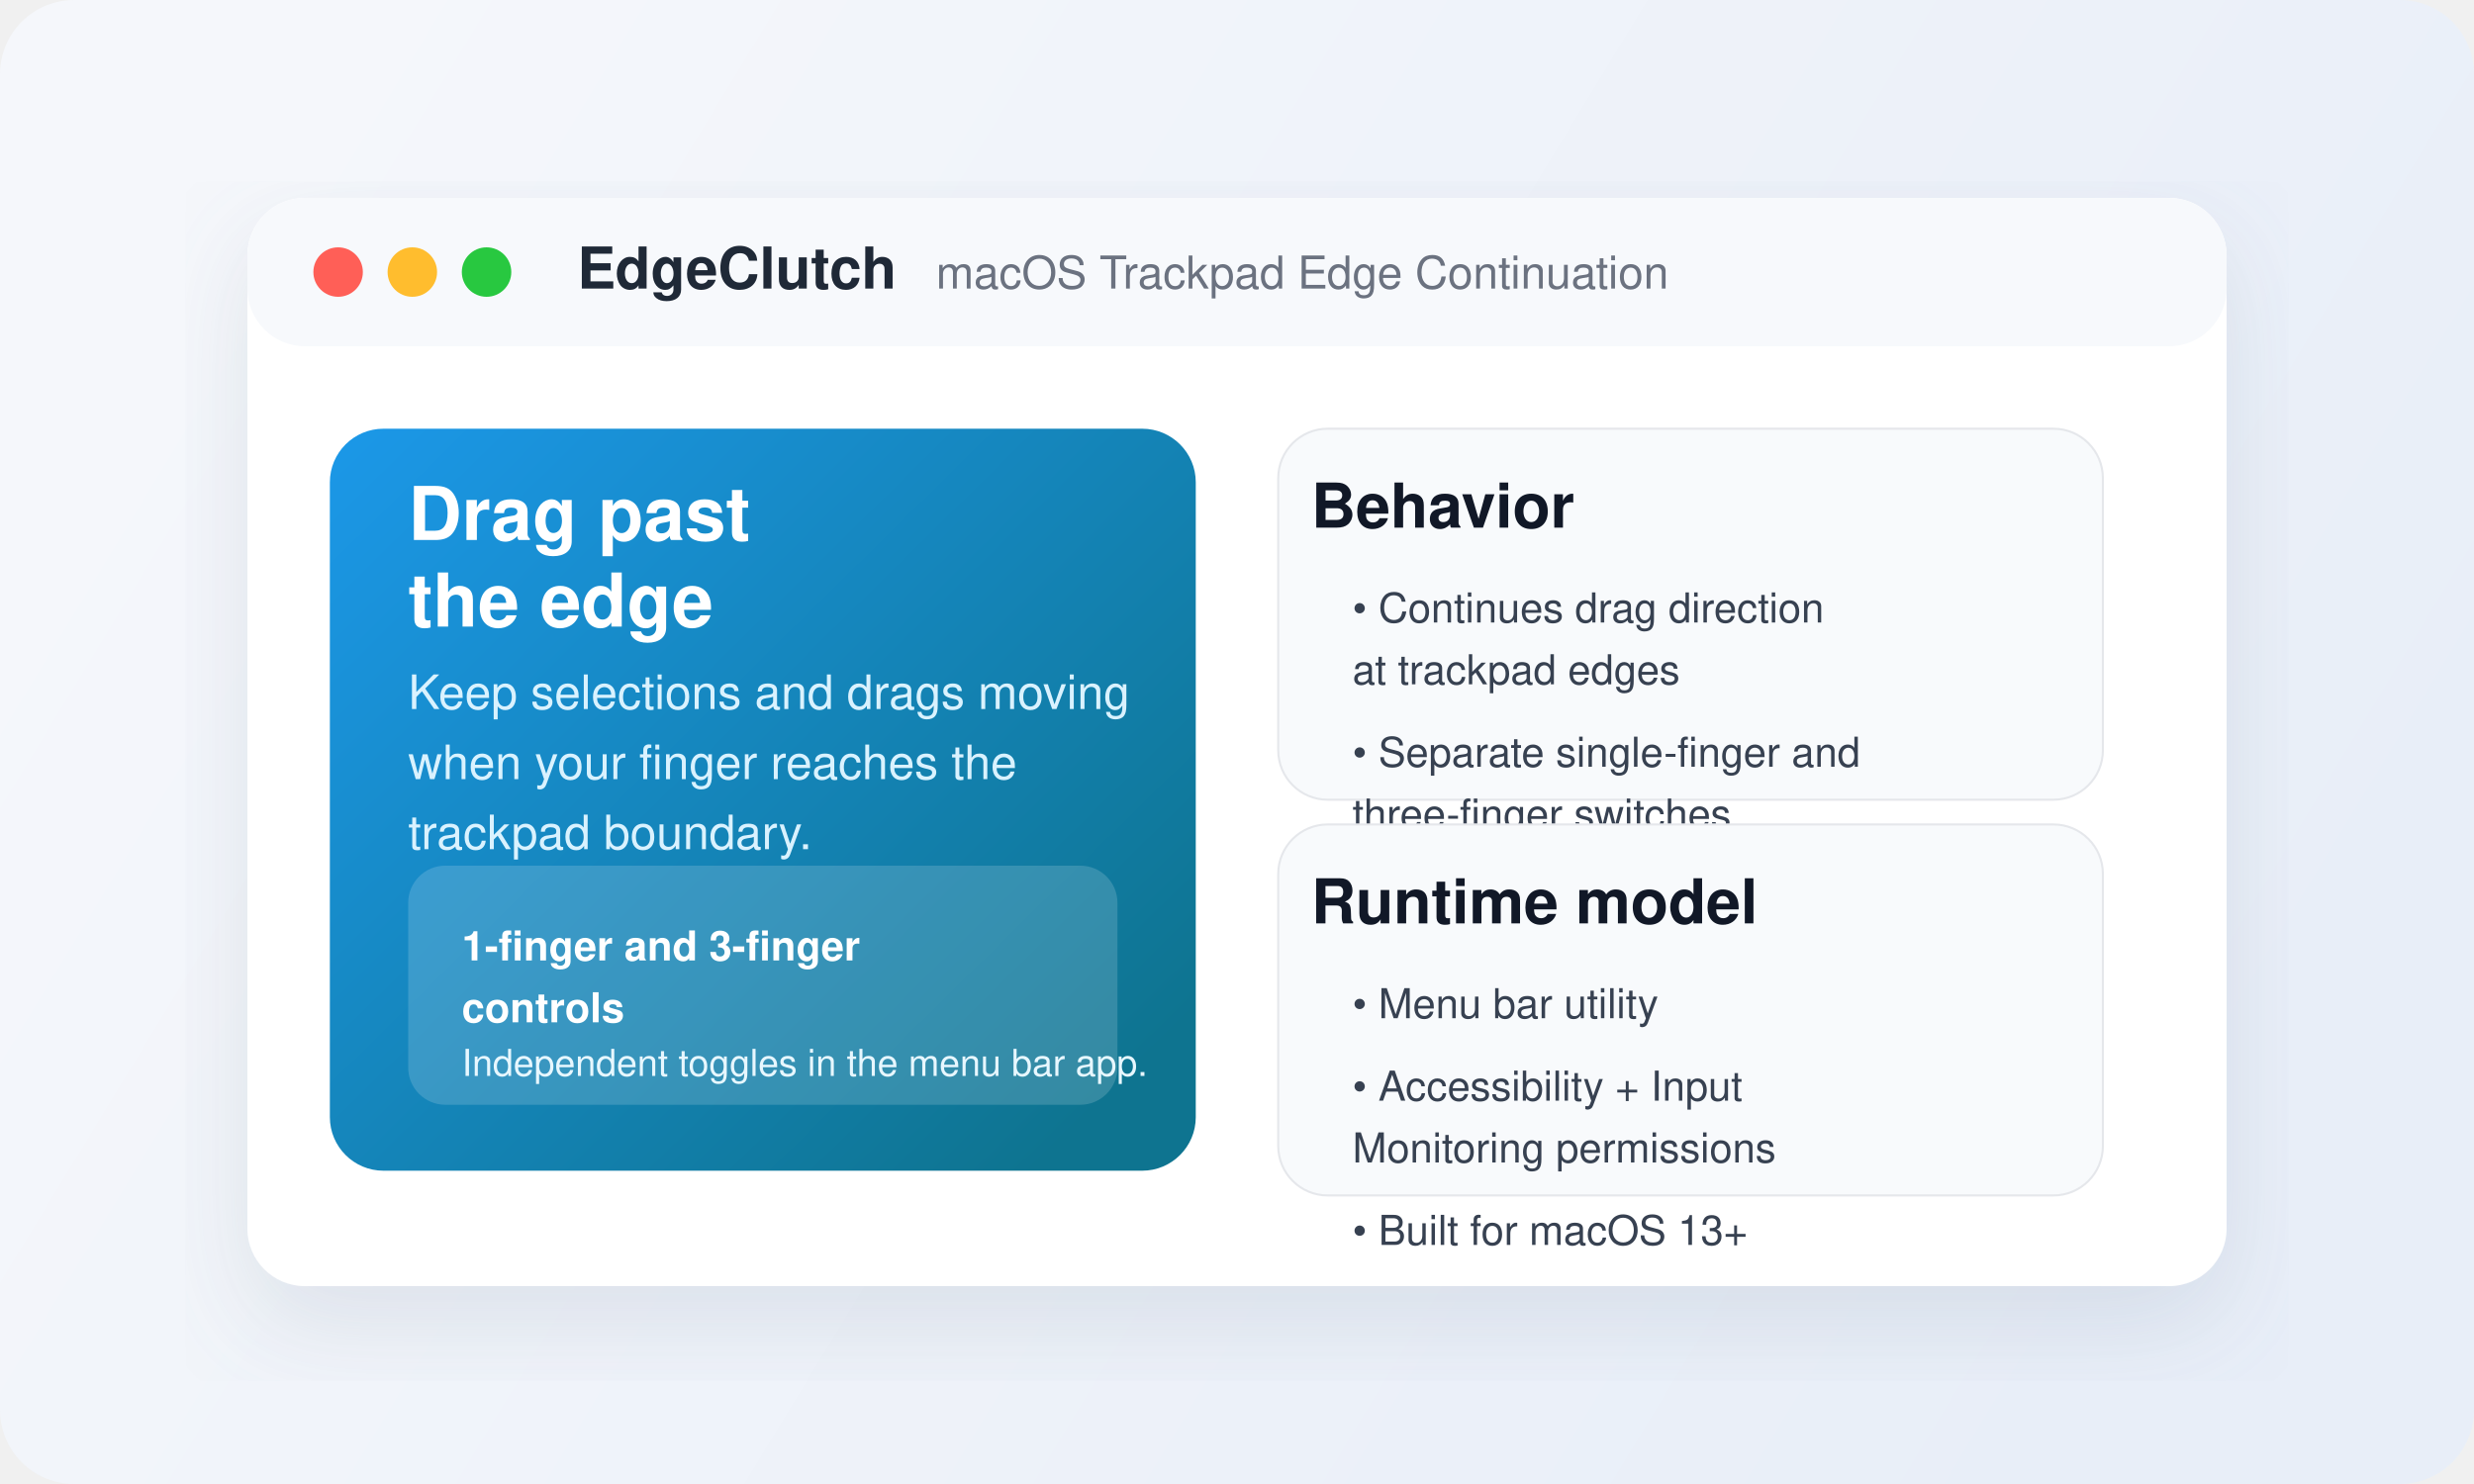
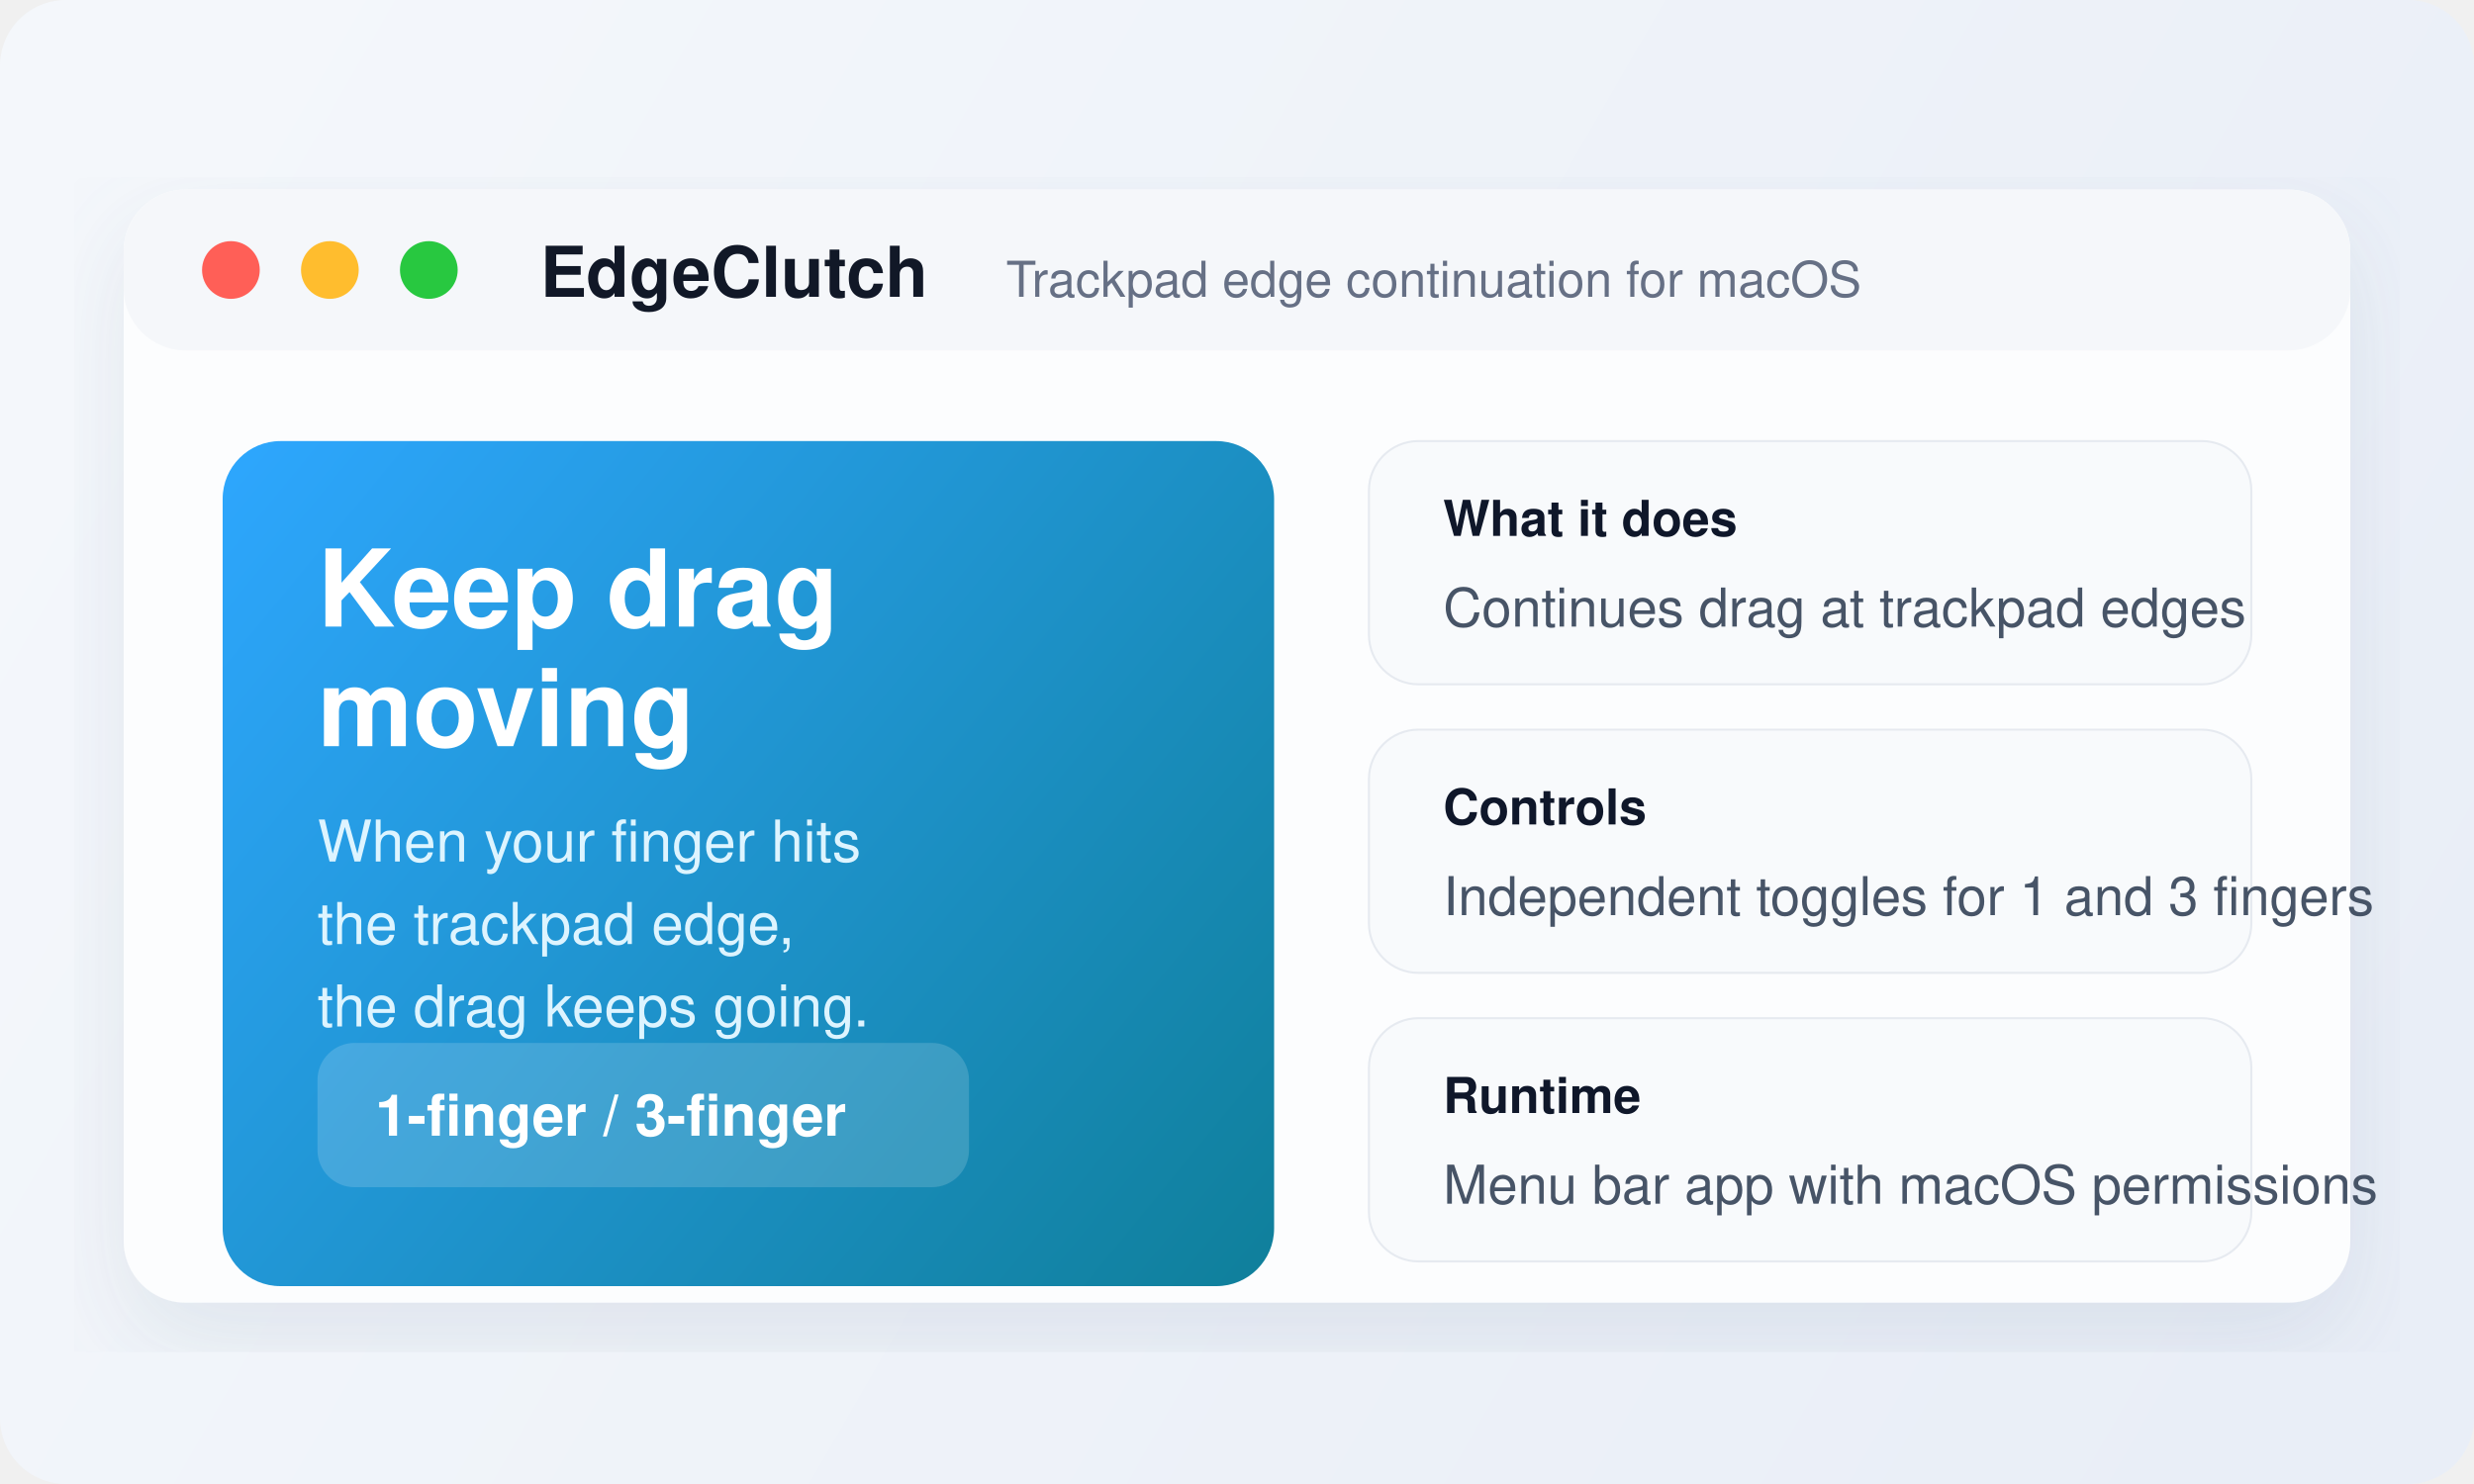
<svg xmlns="http://www.w3.org/2000/svg" width="1200" height="720" viewBox="0 0 1200 720" fill="none">
  <defs>
-     <linearGradient id="bg" x1="120" y1="80" x2="1040" y2="640" gradientUnits="userSpaceOnUse">
-       <stop stop-color="#F5F7FB" />
-       <stop offset="1" stop-color="#E8EEF8" />
+     <linearGradient id="bg" x1="80" y1="60" x2="1120" y2="660" gradientUnits="userSpaceOnUse">
+       <stop stop-color="#F4F7FB" />
+       <stop offset="1" stop-color="#E9EEF7" />
    </linearGradient>
-     <linearGradient id="accent" x1="180" y1="128" x2="558" y2="512" gradientUnits="userSpaceOnUse">
-       <stop stop-color="#1D9BF0" />
-       <stop offset="1" stop-color="#0E7490" />
+     <linearGradient id="hero" x1="138" y1="170" x2="650" y2="590" gradientUnits="userSpaceOnUse">
+       <stop stop-color="#2EA7FF" />
+       <stop offset="1" stop-color="#0F7F9A" />
    </linearGradient>
-     <filter id="shadow" x="90" y="70" width="1020" height="600" filterUnits="userSpaceOnUse" color-interpolation-filters="sRGB">
-       <feDropShadow dx="0" dy="18" stdDeviation="24" flood-color="#7C8DA6" flood-opacity="0.18" />
+     <filter id="shadow" x="36" y="68" width="1128" height="588" filterUnits="userSpaceOnUse" color-interpolation-filters="sRGB">
+       <feDropShadow dx="0" dy="18" stdDeviation="24" flood-color="#7C8DA6" flood-opacity="0.16" />
    </filter>
  </defs>
-   <rect width="1200" height="720" rx="36" fill="url(#bg)" />
+   <rect width="1200" height="720" rx="32" fill="url(#bg)" />
  <g filter="url(#shadow)">
-     <rect x="120" y="96" width="960" height="528" rx="28" fill="#FFFFFF" />
+     <rect x="60" y="92" width="1080" height="540" rx="30" fill="#FCFDFE" />
  </g>
-   <rect x="120" y="96" width="960" height="72" rx="28" fill="#F7F9FC" />
-   <circle cx="164" cy="132" r="12" fill="#FF5F57" />
-   <circle cx="200" cy="132" r="12" fill="#FFBD2E" />
-   <circle cx="236" cy="132" r="12" fill="#28C840" />
-   <text x="280" y="140" fill="#1F2937" font-family="SF Pro Display, Helvetica, Arial, sans-serif" font-size="28" font-weight="700">EdgeClutch</text>
-   <text x="454" y="140" fill="#6B7280" font-family="SF Pro Display, Helvetica, Arial, sans-serif" font-size="22">macOS Trackpad Edge Continuation</text>
-   <rect x="160" y="208" width="420" height="360" rx="26" fill="url(#accent)" />
-   <text x="198" y="262" fill="#FFFFFF" font-family="SF Pro Display, Helvetica, Arial, sans-serif" font-size="36" font-weight="700">
-     <tspan x="198" dy="0">Drag past</tspan>
-     <tspan x="198" dy="42">the edge</tspan>
+   <rect x="60" y="92" width="1080" height="78" rx="30" fill="#F5F7FA" />
+   <circle cx="112" cy="131" r="14" fill="#FF5F57" />
+   <circle cx="160" cy="131" r="14" fill="#FFBD2E" />
+   <circle cx="208" cy="131" r="14" fill="#28C840" />
+   <text x="262" y="144" fill="#111827" font-family="SF Pro Display, Helvetica, Arial, sans-serif" font-size="34" font-weight="700">EdgeClutch</text>
+   <text x="488" y="144" fill="#667085" font-family="SF Pro Display, Helvetica, Arial, sans-serif" font-size="24">Trackpad edge continuation for macOS</text>
+   <rect x="108" y="214" width="510" height="410" rx="28" fill="url(#hero)" />
+   <text x="154" y="304" fill="#FFFFFF" font-family="SF Pro Display, Helvetica, Arial, sans-serif" font-size="52" font-weight="700">
+     <tspan x="154" dy="0">Keep drag</tspan>
+     <tspan x="154" dy="58">moving</tspan>
  </text>
-   <text x="198" y="344" fill="#D9F2FF" font-family="SF Pro Text, Helvetica, Arial, sans-serif" font-size="23">
-     <tspan x="198" dy="0">Keep selections and drags moving</tspan>
-     <tspan x="198" dy="34">when your finger reaches the</tspan>
-     <tspan x="198" dy="34">trackpad boundary.</tspan>
+   <text x="154" y="418" fill="#DDF4FF" font-family="SF Pro Text, Helvetica, Arial, sans-serif" font-size="28" font-weight="500">
+     <tspan x="154" dy="0">When your finger hits</tspan>
+     <tspan x="154" dy="40">the trackpad edge,</tspan>
+     <tspan x="154" dy="40">the drag keeps going.</tspan>
  </text>
-   <rect x="198" y="420" width="344" height="116" rx="18" fill="rgba(255,255,255,0.16)" />
-   <text x="224" y="466" fill="#FFFFFF" font-family="SF Pro Display, Helvetica, Arial, sans-serif" font-size="20" font-weight="600">
-     <tspan x="224" dy="0">1-finger and 3-finger</tspan>
-     <tspan x="224" dy="30">controls</tspan>
-   </text>
-   <text x="224" y="522" fill="#E7F7FF" font-family="SF Pro Text, Helvetica, Arial, sans-serif" font-size="18">Independent toggles in the menu bar app.</text>
-   <rect x="620" y="208" width="400" height="180" rx="24" fill="#F8FAFC" stroke="#E5E7EB" />
-   <text x="636" y="256" fill="#111827" font-family="SF Pro Display, Helvetica, Arial, sans-serif" font-size="30" font-weight="700">Behavior</text>
-   <text x="656" y="302" fill="#374151" font-family="SF Pro Text, Helvetica, Arial, sans-serif" font-size="20">
-     <tspan x="656" dy="0">• Continues drag direction</tspan>
-     <tspan x="656" dy="30">  at trackpad edges</tspan>
-     <tspan x="656" dy="40">• Separate single-finger and</tspan>
-     <tspan x="656" dy="30">  three-finger switches</tspan>
-   </text>
-   <rect x="620" y="400" width="400" height="180" rx="24" fill="#F8FAFC" stroke="#E5E7EB" />
-   <text x="636" y="448" fill="#111827" font-family="SF Pro Display, Helvetica, Arial, sans-serif" font-size="30" font-weight="700">Runtime model</text>
-   <text x="656" y="494" fill="#374151" font-family="SF Pro Text, Helvetica, Arial, sans-serif" font-size="20">
-     <tspan x="656" dy="0">• Menu bar utility</tspan>
-     <tspan x="656" dy="40">• Accessibility + Input</tspan>
-     <tspan x="656" dy="30">  Monitoring permissions</tspan>
-     <tspan x="656" dy="40">• Built for macOS 13+</tspan>
-   </text>
+   <rect x="154" y="506" width="316" height="70" rx="18" fill="rgba(255,255,255,0.16)" />
+   <text x="182" y="551" fill="#FFFFFF" font-family="SF Pro Display, Helvetica, Arial, sans-serif" font-size="28" font-weight="700">1-finger / 3-finger</text>
+   <rect x="664" y="214" width="428" height="118" rx="24" fill="#F8FAFC" stroke="#E6EAF0" />
+   <text x="700" y="260" fill="#0F172A" font-family="SF Pro Display, Helvetica, Arial, sans-serif" font-size="24" font-weight="700">What it does</text>
+   <text x="700" y="304" fill="#475467" font-family="SF Pro Text, Helvetica, Arial, sans-serif" font-size="26">Continues drag at trackpad edges</text>
+   <rect x="664" y="354" width="428" height="118" rx="24" fill="#F8FAFC" stroke="#E6EAF0" />
+   <text x="700" y="400" fill="#0F172A" font-family="SF Pro Display, Helvetica, Arial, sans-serif" font-size="24" font-weight="700">Controls</text>
+   <text x="700" y="444" fill="#475467" font-family="SF Pro Text, Helvetica, Arial, sans-serif" font-size="26">Independent toggles for 1 and 3 fingers</text>
+   <rect x="664" y="494" width="428" height="118" rx="24" fill="#F8FAFC" stroke="#E6EAF0" />
+   <text x="700" y="540" fill="#0F172A" font-family="SF Pro Display, Helvetica, Arial, sans-serif" font-size="24" font-weight="700">Runtime</text>
+   <text x="700" y="584" fill="#475467" font-family="SF Pro Text, Helvetica, Arial, sans-serif" font-size="26">Menu bar app with macOS permissions</text>
</svg>
